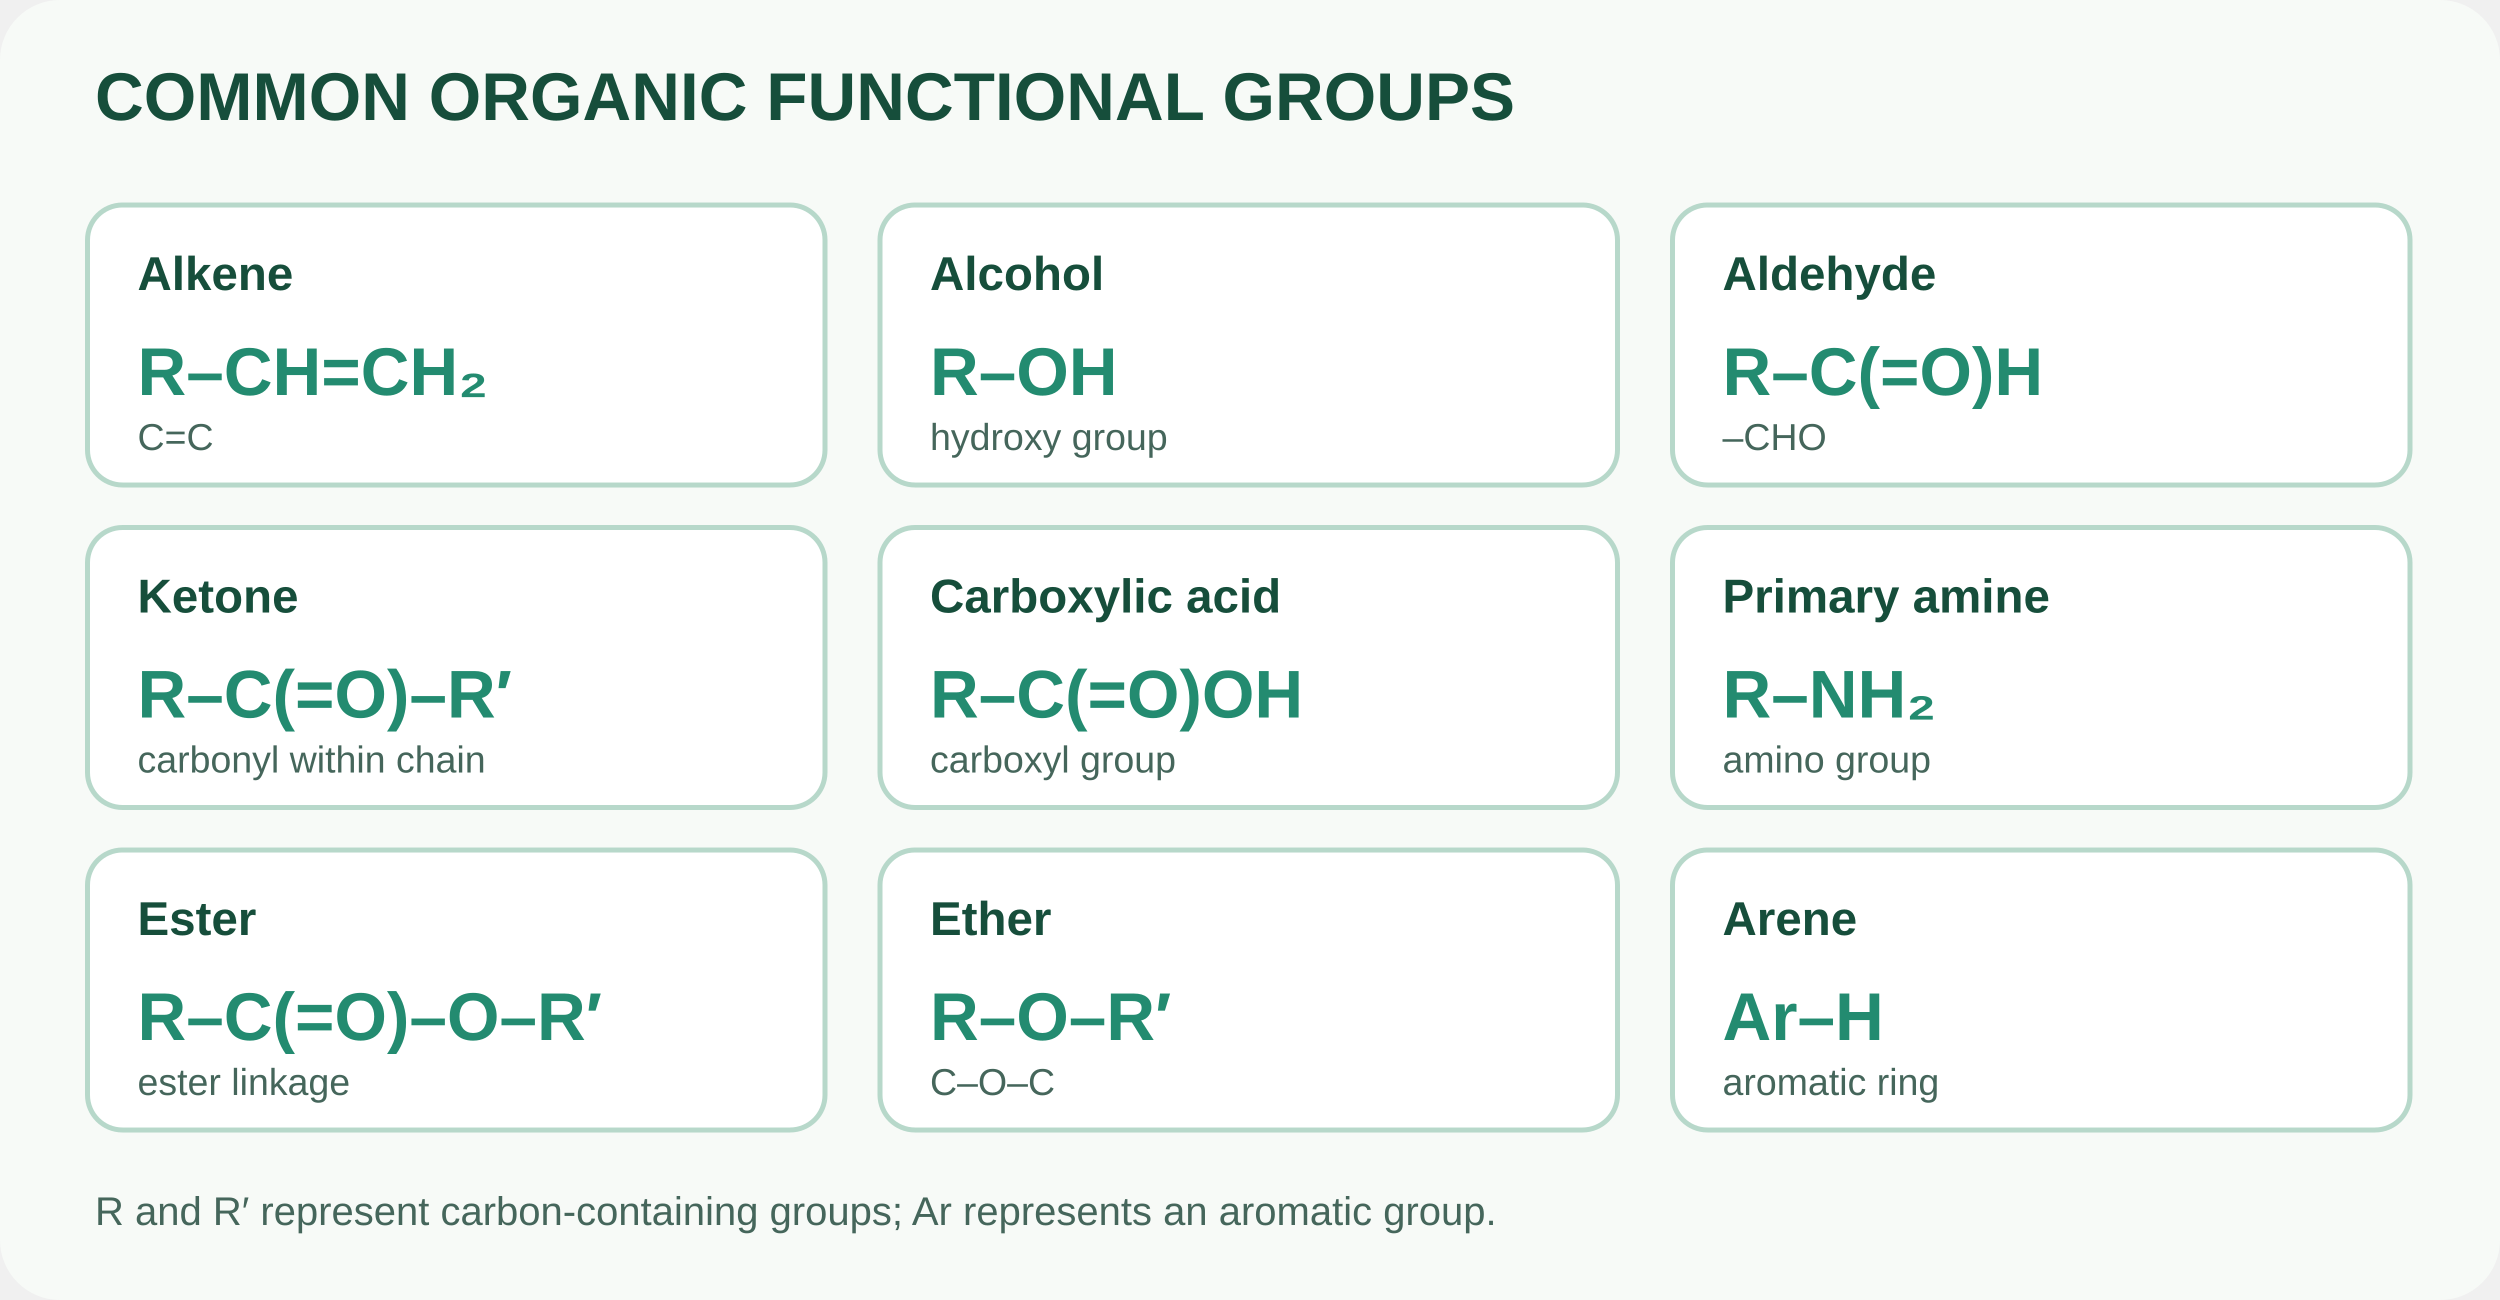
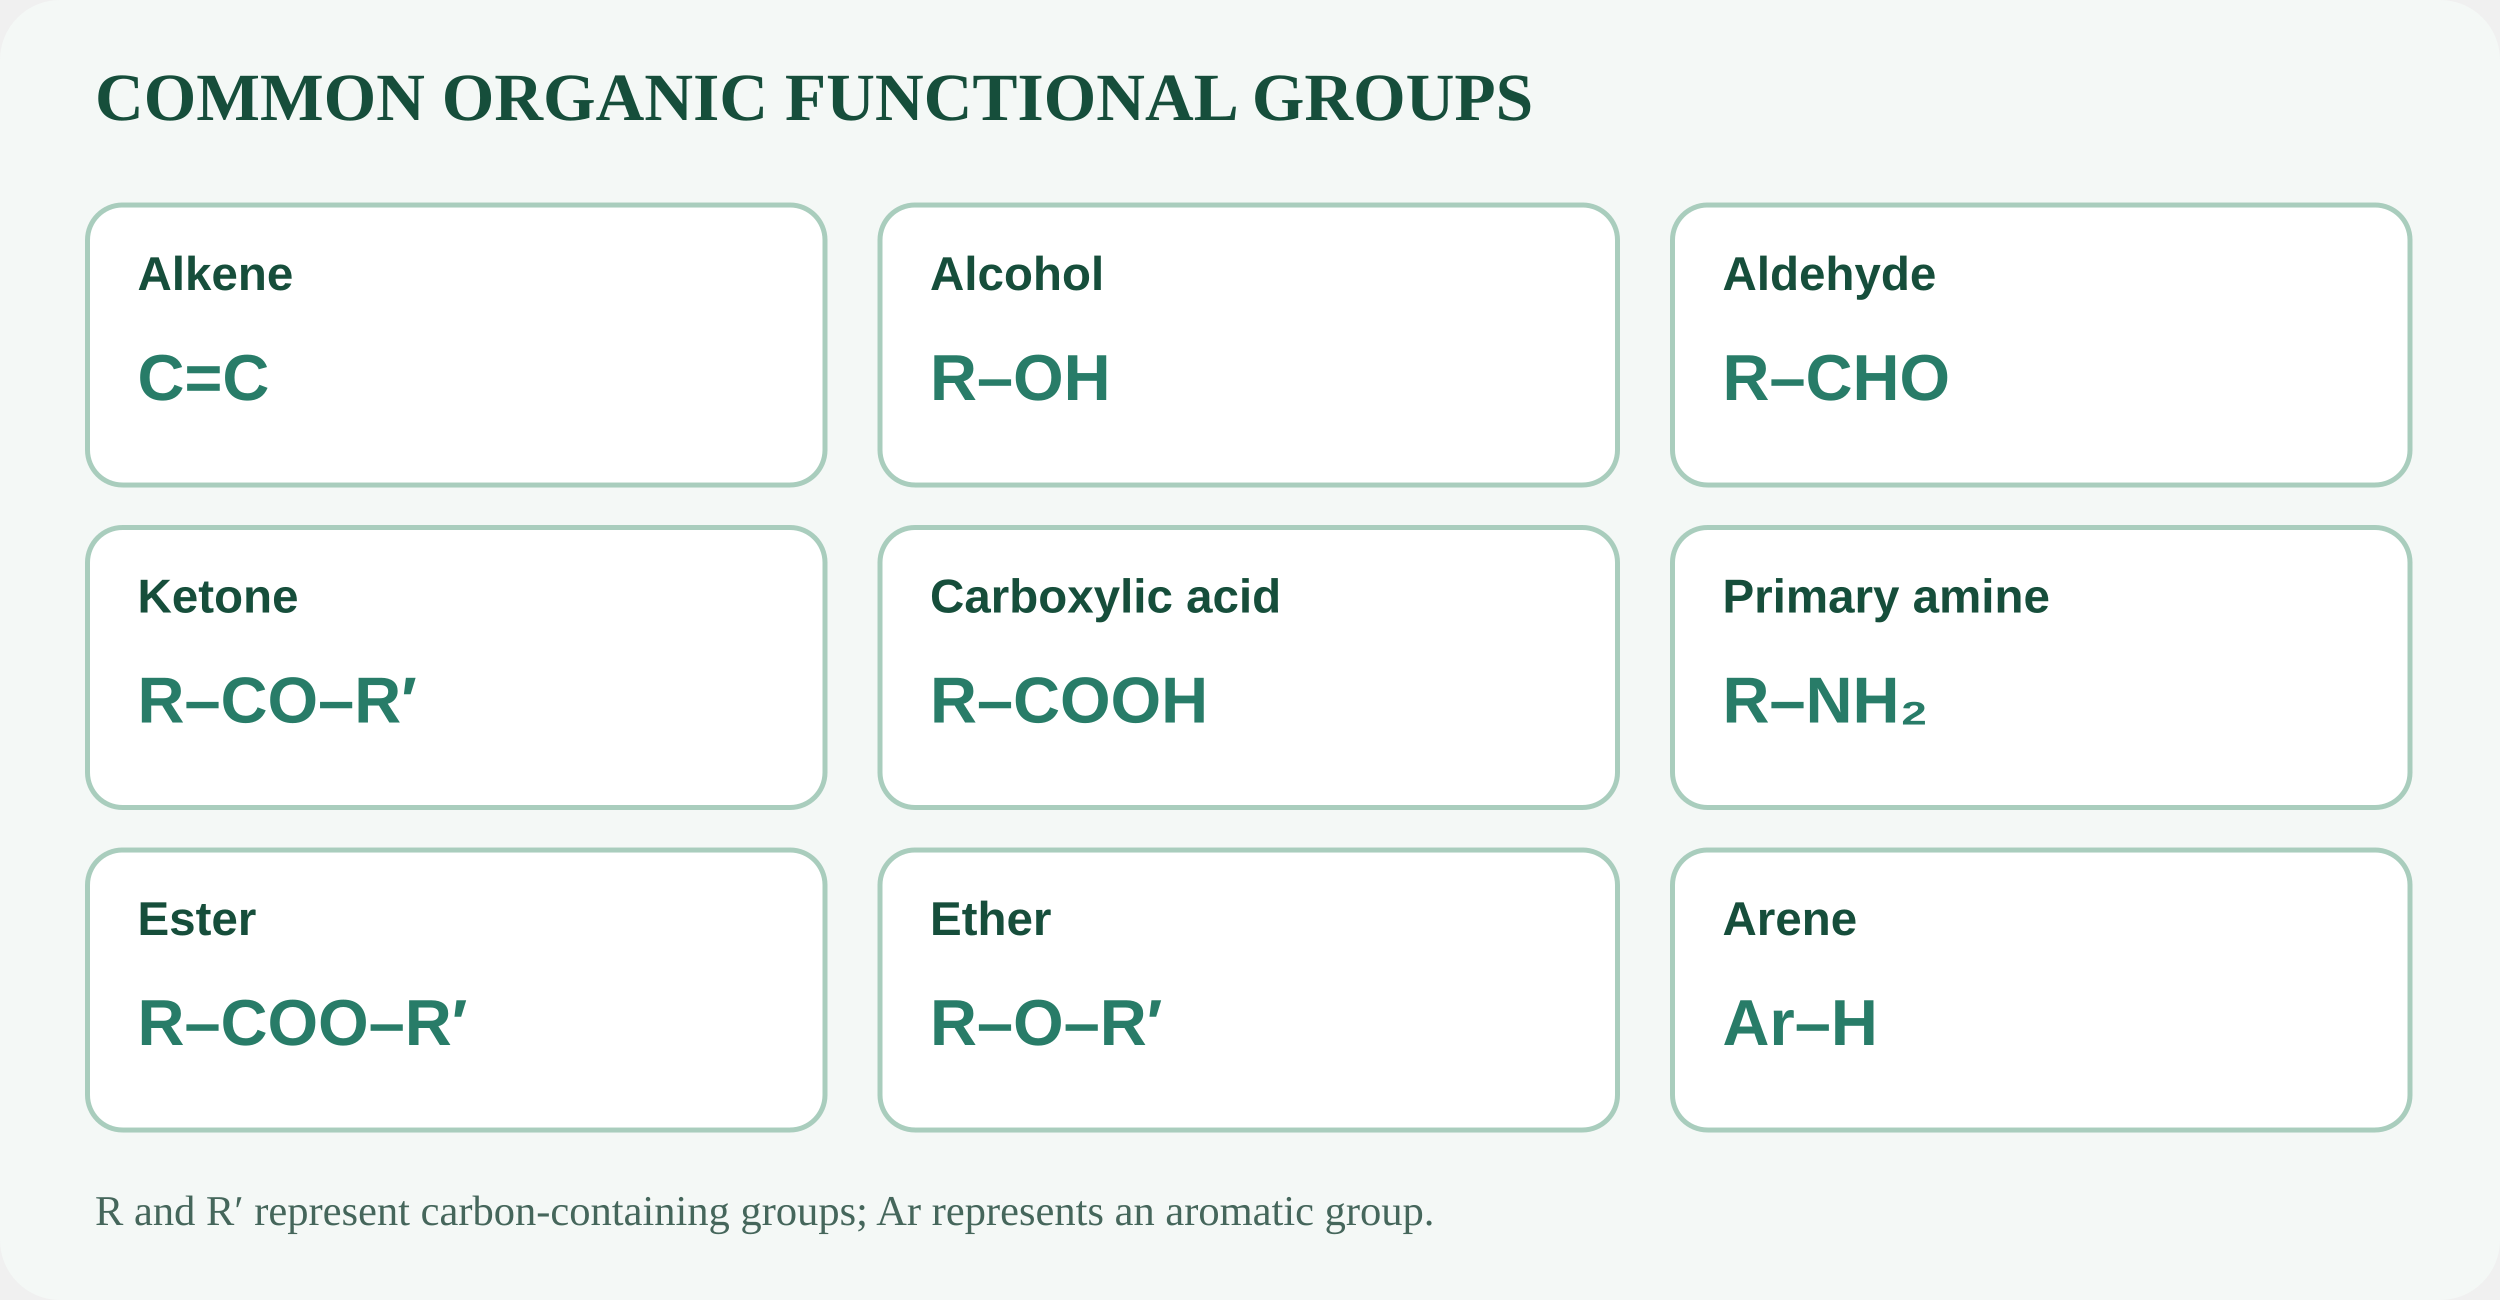
<svg xmlns="http://www.w3.org/2000/svg" viewBox="0 0 1000 520" role="img" aria-labelledby="t d">
-   <rect width="1000" height="520" rx="24" fill="#f7faf7" />
-   <text x="38" y="48" font-family="Arial" font-size="27" font-weight="700" fill="#164e3b">COMMON ORGANIC FUNCTIONAL GROUPS</text>
+   <rect width="1000" height="520" rx="24" fill="#f4f8f6" />
+   <text x="38" y="48" font-size="27" font-weight="700" fill="#164e3b">COMMON ORGANIC FUNCTIONAL GROUPS</text>
  <g font-family="Arial">
-     <g fill="#fff" stroke="#b7d8ca" stroke-width="2">
+     <g fill="#fff" stroke="#a9cdbd" stroke-width="2">
      <rect x="35" y="82" width="295" height="112" rx="14" />
      <rect x="352" y="82" width="295" height="112" rx="14" />
      <rect x="669" y="82" width="295" height="112" rx="14" />
      <rect x="35" y="211" width="295" height="112" rx="14" />
      <rect x="352" y="211" width="295" height="112" rx="14" />
      <rect x="669" y="211" width="295" height="112" rx="14" />
      <rect x="35" y="340" width="295" height="112" rx="14" />
      <rect x="352" y="340" width="295" height="112" rx="14" />
      <rect x="669" y="340" width="295" height="112" rx="14" />
    </g>
    <g fill="#164e3b" font-size="19" font-weight="700">
      <text x="55" y="116">Alkene</text>
      <text x="372" y="116">Alcohol</text>
      <text x="689" y="116">Aldehyde</text>
      <text x="55" y="245">Ketone</text>
      <text x="372" y="245">Carboxylic acid</text>
      <text x="689" y="245">Primary amine</text>
      <text x="55" y="374">Ester</text>
      <text x="372" y="374">Ether</text>
      <text x="689" y="374">Arene</text>
    </g>
-     <g font-size="27" font-weight="700" fill="#238b70">
-       <text x="55" y="158">R–CH=CH₂</text>
-       <text x="372" y="158">R–OH</text>
-       <text x="689" y="158">R–C(=O)H</text>
-       <text x="55" y="287">R–C(=O)–R′</text>
-       <text x="372" y="287">R–C(=O)OH</text>
-       <text x="689" y="287">R–NH₂</text>
-       <text x="55" y="416">R–C(=O)–O–R′</text>
-       <text x="372" y="416">R–O–R′</text>
-       <text x="689" y="416">Ar–H</text>
-     </g>
-     <g fill="#45665b" font-size="15">
-       <text x="55" y="180">C=C</text>
-       <text x="372" y="180">hydroxy group</text>
-       <text x="689" y="180">–CHO</text>
-       <text x="55" y="309">carbonyl within chain</text>
-       <text x="372" y="309">carboxyl group</text>
-       <text x="689" y="309">amino group</text>
-       <text x="55" y="438">ester linkage</text>
-       <text x="372" y="438">C–O–C</text>
-       <text x="689" y="438">aromatic ring</text>
+     <g fill="#287c68" font-size="26" font-weight="700">
+       <text x="55" y="160">C=C</text>
+       <text x="372" y="160">R–OH</text>
+       <text x="689" y="160">R–CHO</text>
+       <text x="55" y="289">R–CO–R′</text>
+       <text x="372" y="289">R–COOH</text>
+       <text x="689" y="289">R–NH₂</text>
+       <text x="55" y="418">R–COO–R′</text>
+       <text x="372" y="418">R–O–R′</text>
+       <text x="689" y="418">Ar–H</text>
    </g>
  </g>
-   <text x="38" y="490" font-family="Arial" font-size="16" fill="#45665b">R and R′ represent carbon-containing groups; Ar represents an aromatic group.</text>
+   <text x="38" y="490" font-size="17" fill="#45665b">R and R′ represent carbon-containing groups; Ar represents an aromatic group.</text>
</svg>
